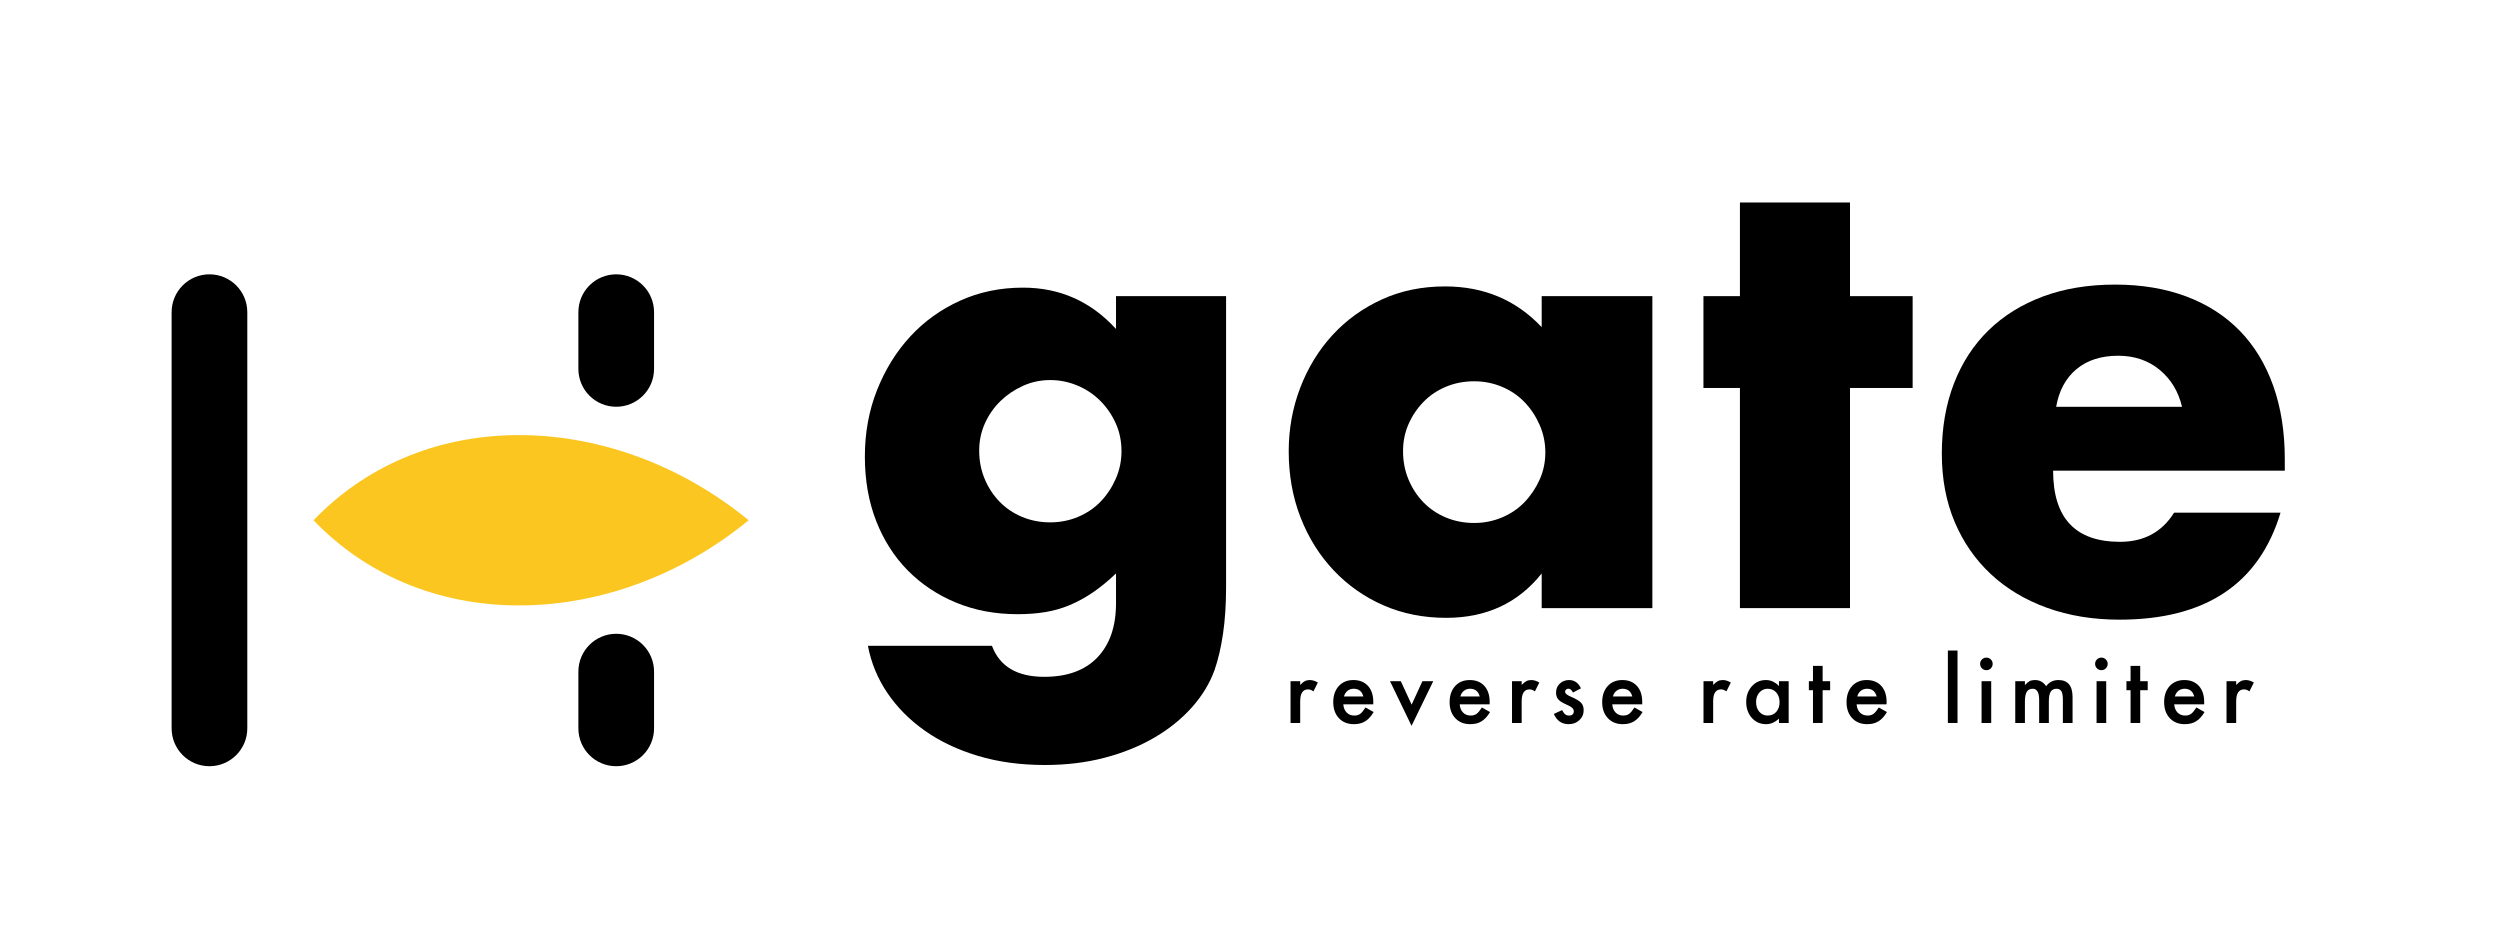
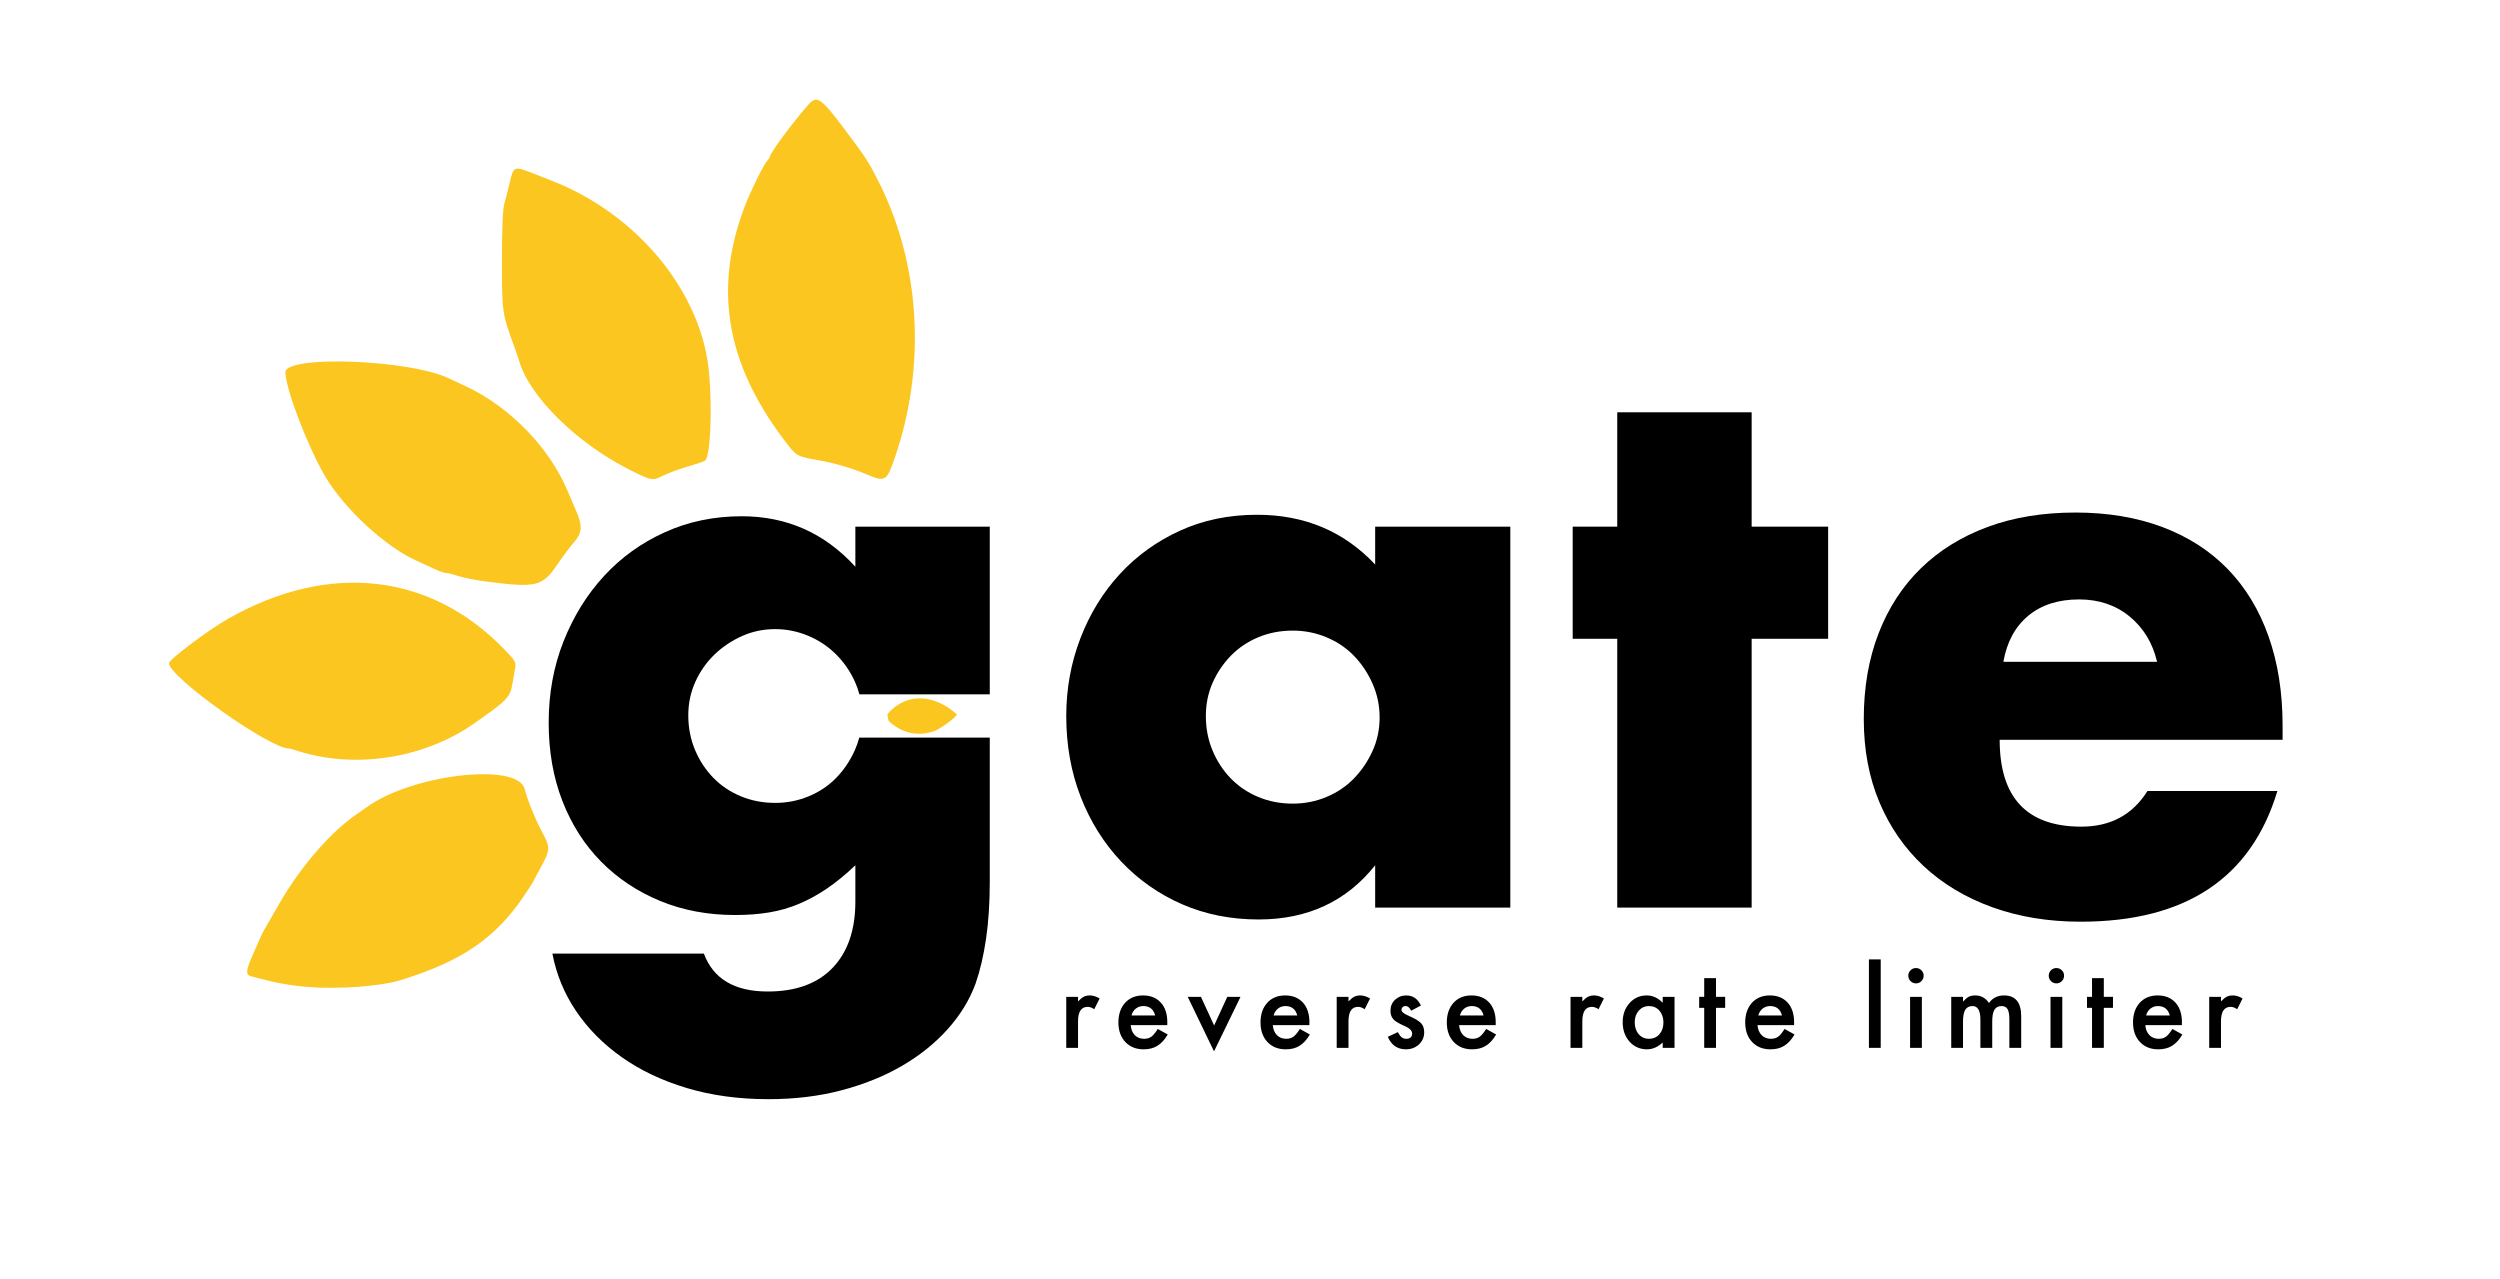
- <svg xmlns="http://www.w3.org/2000/svg" width="740" height="280" viewBox="0 0 740 280" role="img" aria-labelledby="title description">
-   <g id="gate-symbol" transform="translate(20 42) scale(1.4)">
-     <g id="gate-posts" fill="#000000">
-       <path id="entry-post" d="M30 28 C34.418 28 38 31.582 38 36 V124 C38 128.418 34.418 132 30 132 C25.582 132 22 128.418 22 124 V36 C22 31.582 25.582 28 30 28 Z" />
-       <path id="exit-upper" d="M116 28 C120.418 28 124 31.582 124 36 V48 C124 52.418 120.418 56 116 56 C111.582 56 108 52.418 108 48 V36 C108 31.582 111.582 28 116 28 Z" />
-       <path id="exit-lower" d="M116 104 C120.418 104 124 107.582 124 112 V124 C124 128.418 120.418 132 116 132 C111.582 132 108 128.418 108 124 V112 C108 107.582 111.582 104 116 104 Z" />
-     </g>
-     <path id="message-petal" fill="#FCC620" d="M52 80 C76 55 116 57 144 80 C116 103 76 105 52 80 Z" />
+ <svg xmlns="http://www.w3.org/2000/svg" width="1515" height="775" viewBox="82 0 606 310" role="img" aria-labelledby="title description">
+   <g id="queen-sunflower" fill="#FCC620" fill-rule="evenodd" transform="translate(268.46 172.57) scale(1.85 1.85) translate(-105.9 -214.2)">
+     <path d="M45.250,250.226 C43.806,250.102 41.781,249.788 40.750,249.529 C39.719,249.270 38.566,248.986 38.188,248.899 C37.181,248.667 37.236,248.192 38.628,245.125 C38.940,244.438 39.263,243.706 39.346,243.500 C39.429,243.294 39.605,242.956 39.737,242.750 C39.869,242.544 40.675,241.137 41.529,239.625 C44.353,234.621 48.479,229.840 51.995,227.500 C52.304,227.294 52.798,226.947 53.091,226.730 C58.929,222.404 72.923,220.749 73.842,224.275 C74.233,225.777 75.272,228.331 76.148,229.946 C77.228,231.938 77.217,232.286 76.000,234.500 C75.450,235.501 75.000,236.351 75.000,236.390 C75.000,236.429 74.488,237.229 73.861,238.168 C70.094,243.816 65.645,246.869 57.553,249.360 C54.915,250.171 49.253,250.570 45.250,250.226 Z M47.481,220.119 C46.440,219.943 45.058,219.620 44.410,219.400 C43.762,219.180 43.118,219.000 42.979,219.000 C40.419,219.000 27.250,209.625 27.250,207.804 C27.250,207.340 32.434,203.447 34.975,202.002 C48.170,194.500 61.489,195.970 71.192,206.000 C72.583,207.437 72.748,207.712 72.621,208.375 C72.542,208.787 72.387,209.688 72.276,210.375 C71.966,212.300 71.677,212.604 67.151,215.767 C61.648,219.611 54.215,221.256 47.481,220.119 Z M68.846,197.118 C67.455,196.939 65.792,196.614 65.150,196.396 C64.508,196.178 63.802,196.000 63.581,196.000 C63.360,196.000 62.661,195.760 62.027,195.467 C61.394,195.173 60.256,194.648 59.500,194.299 C55.533,192.469 50.328,187.660 47.812,183.500 C45.565,179.786 42.524,171.880 42.504,169.702 C42.483,167.433 58.662,168.015 63.875,170.471 C64.150,170.600 65.162,171.073 66.125,171.521 C71.885,174.200 77.093,179.553 79.484,185.250 C79.917,186.281 80.439,187.502 80.644,187.963 C81.440,189.753 81.375,190.772 80.395,191.875 C79.907,192.425 78.869,193.808 78.090,194.949 C76.162,197.771 75.366,197.958 68.846,197.118 Z M87.625,182.482 C80.694,178.998 74.473,172.871 73.127,168.204 C73.035,167.885 72.755,167.062 72.504,166.375 C70.889,161.946 70.875,161.844 70.881,155.000 C70.885,150.495 70.983,148.295 71.215,147.500 C71.395,146.881 71.689,145.738 71.869,144.959 C72.395,142.667 72.440,142.649 74.980,143.645 C75.885,144.000 76.963,144.421 77.375,144.582 C88.656,148.974 97.071,159.233 98.018,169.750 C98.462,174.681 98.178,180.820 97.485,181.271 C97.287,181.399 96.506,181.679 95.750,181.892 C94.176,182.335 92.691,182.881 91.667,183.395 C90.626,183.918 90.362,183.858 87.625,182.482 Z M118.625,183.056 C116.812,182.287 114.402,181.580 112.375,181.224 C109.426,180.706 109.496,180.749 107.759,178.440 C100.263,168.481 98.621,158.776 102.629,148.125 C103.404,146.065 105.128,142.549 105.641,141.983 C105.838,141.764 106.000,141.519 106.000,141.437 C106.000,140.985 108.850,137.122 110.979,134.690 C112.150,133.352 112.611,133.655 115.766,137.843 C118.527,141.508 118.872,142.037 120.188,144.625 C125.728,155.520 126.514,168.937 122.319,181.000 C121.274,184.005 121.094,184.105 118.625,183.056 Z" />
  </g>
  <g id="gate-wordmark" fill="#000000" aria-label="gate" data-font-family="Futura" data-font-style="Bold">
-     <path id="gate-wordmark-1" d="M289.84 133.38Q289.84 137.88 291.46 141.75Q293.08 145.62 295.87 148.5Q298.66 151.38 302.53 153Q306.4 154.62 310.9 154.62Q315.22 154.62 319.09 153Q322.96 151.38 325.75 148.5Q328.54 145.62 330.25 141.75Q331.96 137.88 331.96 133.56Q331.96 129.06 330.25 125.28Q328.54 121.5 325.66 118.62Q322.78 115.74 318.91 114.12Q315.04 112.5 310.9 112.5Q306.58 112.5 302.8 114.21Q299.02 115.92 296.14 118.71Q293.26 121.5 291.55 125.28Q289.84 129.06 289.84 133.38ZM362.92 87.66V173.7Q362.92 181.44 362.02 187.56Q361.12 193.68 359.5 198.36Q357.34 204.3 352.75 209.43Q348.16 214.56 341.68 218.34Q335.2 222.12 327.01 224.28Q318.82 226.44 309.28 226.44Q298.48 226.44 289.48 223.74Q280.48 221.04 273.73 216.27Q266.98 211.5 262.66 205.11Q258.34 198.72 256.9 191.16H293.62Q297.04 200.34 309.1 200.34Q319.36 200.34 324.85 194.58Q330.34 188.82 330.34 178.56V169.74Q326.74 173.16 323.41 175.41Q320.08 177.66 316.66 179.1Q313.24 180.54 309.46 181.17Q305.68 181.8 301.18 181.8Q291.28 181.8 283 178.38Q274.72 174.96 268.69 168.84Q262.66 162.72 259.33 154.17Q256 145.62 256 135.18Q256 124.56 259.6 115.47Q263.2 106.38 269.41 99.63Q275.62 92.88 284.17 89.01Q292.72 85.14 302.8 85.14Q319.18 85.14 330.34 97.38V87.66Z" />
-     <path id="gate-wordmark-2" d="M415.3 133.56Q415.3 138.06 416.92 141.93Q418.54 145.8 421.33 148.68Q424.12 151.56 427.99 153.18Q431.86 154.8 436.36 154.8Q440.68 154.8 444.55 153.18Q448.42 151.56 451.21 148.68Q454 145.8 455.71 142.02Q457.42 138.24 457.42 133.92Q457.42 129.6 455.71 125.73Q454 121.86 451.21 118.98Q448.42 116.1 444.55 114.48Q440.68 112.86 436.36 112.86Q431.86 112.86 427.99 114.48Q424.12 116.1 421.33 118.98Q418.54 121.86 416.92 125.55Q415.3 129.24 415.3 133.56ZM456.34 87.66H489.1V180H456.34V169.74Q445.9 182.88 428.08 182.88Q418 182.88 409.54 179.19Q401.08 175.5 394.78 168.84Q388.48 162.18 384.97 153.18Q381.46 144.18 381.46 133.56Q381.46 123.66 384.88 114.75Q388.3 105.84 394.42 99.18Q400.54 92.52 409 88.65Q417.46 84.78 427.72 84.78Q445 84.78 456.34 96.84Z" />
-     <path id="gate-wordmark-3" d="M547.6 114.84V180H515.02V114.84H504.22V87.66H515.02V59.94H547.6V87.66H566.14V114.84Z" />
-     <path id="gate-wordmark-4" d="M645.88 120.42Q644.26 113.58 639.22 109.44Q634.18 105.3 626.98 105.3Q619.42 105.3 614.65 109.26Q609.88 113.22 608.62 120.42ZM607.72 139.32Q607.72 160.38 627.52 160.38Q638.14 160.38 643.54 151.74H675.04Q665.5 183.42 627.34 183.42Q615.64 183.42 605.92 179.91Q596.2 176.4 589.27 169.92Q582.34 163.44 578.56 154.44Q574.78 145.44 574.78 134.28Q574.78 122.76 578.38 113.49Q581.98 104.22 588.64 97.74Q595.3 91.26 604.75 87.75Q614.2 84.24 626.08 84.24Q637.78 84.24 647.14 87.75Q656.5 91.26 662.98 97.92Q669.46 104.58 672.88 114.21Q676.3 123.84 676.3 135.9V139.32Z" />
+     <path id="gate-wordmark-1" d="M248.84 173.38Q248.84 177.88 250.46 181.75Q252.08 185.62 254.87 188.5Q257.66 191.38 261.53 193Q265.4 194.62 269.9 194.62Q274.22 194.62 278.09 193Q281.96 191.38 284.75 188.5Q287.54 185.62 289.25 181.75Q289.888 180.306 290.288 178.8H321.92V213.7Q321.92 221.44 321.02 227.56Q320.12 233.68 318.5 238.36Q316.34 244.3 311.75 249.43Q307.16 254.56 300.68 258.34Q294.2 262.12 286.01 264.28Q277.82 266.44 268.28 266.44Q257.48 266.44 248.48 263.74Q239.48 261.04 232.73 256.27Q225.98 251.5 221.66 245.11Q217.34 238.72 215.9 231.16H252.62Q256.04 240.34 268.1 240.34Q278.36 240.34 283.85 234.58Q289.34 228.82 289.34 218.56V209.74Q285.74 213.16 282.41 215.41Q279.08 217.66 275.66 219.1Q272.24 220.54 268.46 221.17Q264.68 221.8 260.18 221.8Q250.28 221.8 242 218.38Q233.72 214.96 227.69 208.84Q221.66 202.72 218.33 194.17Q215 185.62 215 175.18Q215 164.56 218.6 155.47Q222.2 146.38 228.41 139.63Q234.62 132.88 243.17 129.01Q251.72 125.14 261.8 125.14Q278.18 125.14 289.34 137.38V127.66H321.92V168.3H290.314Q289.909 166.737 289.25 165.28Q287.54 161.5 284.66 158.62Q281.78 155.74 277.91 154.12Q274.04 152.5 269.9 152.5Q265.58 152.5 261.8 154.21Q258.02 155.92 255.14 158.71Q252.26 161.5 250.55 165.28Q248.84 169.06 248.84 173.38Z" />
+     <path id="gate-wordmark-2" d="M374.3 173.56Q374.3 178.06 375.92 181.93Q377.54 185.8 380.33 188.68Q383.12 191.56 386.99 193.18Q390.86 194.8 395.36 194.8Q399.68 194.8 403.55 193.18Q407.42 191.56 410.21 188.68Q413 185.8 414.71 182.02Q416.42 178.24 416.42 173.92Q416.42 169.6 414.71 165.73Q413 161.86 410.21 158.98Q407.42 156.1 403.55 154.48Q399.68 152.86 395.36 152.86Q390.86 152.86 386.99 154.48Q383.12 156.1 380.33 158.98Q377.54 161.86 375.92 165.55Q374.3 169.24 374.3 173.56ZM415.34 127.66H448.1V220H415.34V209.74Q404.9 222.88 387.08 222.88Q377 222.88 368.54 219.19Q360.08 215.5 353.78 208.84Q347.48 202.18 343.97 193.18Q340.46 184.18 340.46 173.56Q340.46 163.66 343.88 154.75Q347.3 145.84 353.42 139.18Q359.54 132.52 368 128.65Q376.46 124.78 386.72 124.78Q404 124.78 415.34 136.84Z" />
+     <path id="gate-wordmark-3" d="M506.6 154.84V220H474.02V154.84H463.22V127.66H474.02V99.94H506.6V127.66H525.14V154.84Z" />
+     <path id="gate-wordmark-4" d="M604.88 160.42Q603.26 153.58 598.22 149.44Q593.18 145.3 585.98 145.3Q578.42 145.3 573.65 149.26Q568.88 153.22 567.62 160.42ZM566.72 179.32Q566.72 200.38 586.52 200.38Q597.14 200.38 602.54 191.74H634.04Q624.5 223.42 586.34 223.42Q574.64 223.42 564.92 219.91Q555.2 216.4 548.27 209.92Q541.34 203.44 537.56 194.44Q533.78 185.44 533.78 174.28Q533.78 162.76 537.38 153.49Q540.98 144.22 547.64 137.74Q554.3 131.26 563.75 127.75Q573.2 124.24 585.08 124.24Q596.78 124.24 606.14 127.75Q615.5 131.26 621.98 137.92Q628.46 144.58 631.88 154.21Q635.3 163.84 635.3 175.9V179.32Z" />
+     <path id="petal-through-g" fill="#FCC620" d="M47.481,220.119 C46.440,219.943 45.058,219.620 44.410,219.400 C43.762,219.180 43.118,219.000 42.979,219.000 C40.419,219.000 27.250,209.625 27.250,207.804 C27.250,207.340 32.434,203.447 34.975,202.002 C48.170,194.500 61.489,195.970 71.192,206.000 C72.583,207.437 72.748,207.712 72.621,208.375 C72.542,208.787 72.387,209.688 72.276,210.375 C71.966,212.300 71.677,212.604 67.151,215.767 C61.648,219.611 54.215,221.256 47.481,220.119 Z" transform="translate(305.5 173.55) scale(-0.37 0.37) translate(-50 -208.8)" />
  </g>
  <g id="descriptor" fill="#000000" aria-label="reverse rate limiter" data-font-family="Futura" data-font-style="Medium">
-     <path id="descriptor-1" d="M382 201.635H384.856V202.739Q385.644 201.914 386.253 201.609Q386.875 201.292 387.726 201.292Q388.856 201.292 390.087 202.028L388.779 204.644Q387.967 204.06 387.192 204.06Q384.856 204.06 384.856 207.589V214H382Z" />
-     <path id="descriptor-2" d="M406.485 208.49H397.624Q397.738 210.014 398.614 210.915Q399.49 211.804 400.861 211.804Q401.928 211.804 402.626 211.296Q403.312 210.788 404.188 209.417L406.6 210.763Q406.041 211.715 405.419 212.394Q404.797 213.073 404.086 213.511Q403.375 213.949 402.55 214.152Q401.725 214.356 400.76 214.356Q397.992 214.356 396.316 212.578Q394.641 210.788 394.641 207.83Q394.641 204.898 396.266 203.082Q397.903 201.292 400.607 201.292Q403.337 201.292 404.924 203.031Q406.498 204.758 406.498 207.817ZM403.553 206.154Q402.956 203.869 400.671 203.869Q400.15 203.869 399.693 204.028Q399.236 204.186 398.862 204.485Q398.487 204.783 398.221 205.202Q397.954 205.621 397.815 206.154Z" />
-     <path id="descriptor-3" d="M414.644 201.635 417.844 208.579 421.03 201.635H424.242L417.818 214.851L411.445 201.635Z" />
-     <path id="descriptor-4" d="M440.933 208.49H432.071Q432.185 210.014 433.062 210.915Q433.938 211.804 435.309 211.804Q436.375 211.804 437.073 211.296Q437.759 210.788 438.635 209.417L441.047 210.763Q440.488 211.715 439.866 212.394Q439.244 213.073 438.533 213.511Q437.822 213.949 436.997 214.152Q436.172 214.356 435.207 214.356Q432.44 214.356 430.764 212.578Q429.088 210.788 429.088 207.83Q429.088 204.898 430.713 203.082Q432.351 201.292 435.055 201.292Q437.784 201.292 439.371 203.031Q440.945 204.758 440.945 207.817ZM438 206.154Q437.403 203.869 435.118 203.869Q434.598 203.869 434.141 204.028Q433.684 204.186 433.309 204.485Q432.935 204.783 432.668 205.202Q432.401 205.621 432.262 206.154Z" />
-     <path id="descriptor-5" d="M447.556 201.635H450.412V202.739Q451.199 201.914 451.809 201.609Q452.431 201.292 453.281 201.292Q454.411 201.292 455.643 202.028L454.335 204.644Q453.522 204.06 452.748 204.06Q450.412 204.06 450.412 207.589V214H447.556Z" />
-     <path id="descriptor-6" d="M467.966 203.742 465.604 204.999Q465.046 203.856 464.221 203.856Q463.827 203.856 463.548 204.117Q463.269 204.377 463.269 204.783Q463.269 205.494 464.919 206.192Q467.191 207.17 467.978 207.995Q468.766 208.82 468.766 210.217Q468.766 212.007 467.445 213.213Q466.163 214.356 464.348 214.356Q461.237 214.356 459.942 211.321L462.38 210.191Q462.888 211.08 463.154 211.321Q463.675 211.804 464.398 211.804Q465.846 211.804 465.846 210.483Q465.846 209.722 464.728 209.061Q464.297 208.846 463.865 208.643Q463.434 208.44 462.989 208.224Q461.745 207.614 461.237 207.005Q460.59 206.231 460.59 205.012Q460.59 203.399 461.694 202.346Q462.824 201.292 464.437 201.292Q466.81 201.292 467.966 203.742Z" />
-     <path id="descriptor-7" d="M486.091 208.49H477.229Q477.344 210.014 478.22 210.915Q479.096 211.804 480.467 211.804Q481.533 211.804 482.231 211.296Q482.917 210.788 483.793 209.417L486.205 210.763Q485.647 211.715 485.024 212.394Q484.402 213.073 483.691 213.511Q482.981 213.949 482.155 214.152Q481.33 214.356 480.365 214.356Q477.598 214.356 475.922 212.578Q474.246 210.788 474.246 207.83Q474.246 204.898 475.871 203.082Q477.509 201.292 480.213 201.292Q482.942 201.292 484.529 203.031Q486.103 204.758 486.103 207.817ZM483.158 206.154Q482.562 203.869 480.276 203.869Q479.756 203.869 479.299 204.028Q478.842 204.186 478.467 204.485Q478.093 204.783 477.826 205.202Q477.56 205.621 477.42 206.154Z" />
-     <path id="descriptor-9" d="M504.237 201.635H507.094V202.739Q507.881 201.914 508.49 201.609Q509.112 201.292 509.963 201.292Q511.093 201.292 512.324 202.028L511.017 204.644Q510.204 204.06 509.43 204.06Q507.094 204.06 507.094 207.589V214H504.237Z" />
-     <path id="descriptor-10" d="M526.577 201.635H529.446V214H526.577V212.705Q524.812 214.356 522.781 214.356Q520.217 214.356 518.541 212.502Q516.878 210.61 516.878 207.779Q516.878 204.999 518.541 203.145Q520.204 201.292 522.705 201.292Q524.863 201.292 526.577 203.069ZM519.798 207.779Q519.798 209.557 520.75 210.674Q521.727 211.804 523.213 211.804Q524.8 211.804 525.777 210.712Q526.755 209.582 526.755 207.843Q526.755 206.103 525.777 204.974Q524.8 203.869 523.238 203.869Q521.766 203.869 520.775 204.986Q519.798 206.116 519.798 207.779Z" />
-     <path id="descriptor-11" d="M539.497 204.301V214H536.641V204.301H535.422V201.635H536.641V197.102H539.497V201.635H541.719V204.301Z" />
-     <path id="descriptor-12" d="M558.422 208.49H549.561Q549.675 210.014 550.551 210.915Q551.427 211.804 552.798 211.804Q553.864 211.804 554.562 211.296Q555.248 210.788 556.124 209.417L558.536 210.763Q557.977 211.715 557.356 212.394Q556.733 213.073 556.023 213.511Q555.312 213.949 554.486 214.152Q553.661 214.356 552.696 214.356Q549.929 214.356 548.253 212.578Q546.577 210.788 546.577 207.83Q546.577 204.898 548.202 203.082Q549.84 201.292 552.544 201.292Q555.273 201.292 556.86 203.031Q558.435 204.758 558.435 207.817ZM555.489 206.154Q554.893 203.869 552.607 203.869Q552.087 203.869 551.63 204.028Q551.173 204.186 550.798 204.485Q550.424 204.783 550.157 205.202Q549.891 205.621 549.751 206.154Z" />
-     <path id="descriptor-14" d="M579.425 192.558V214H576.568V192.558Z" />
-     <path id="descriptor-15" d="M589.399 201.635V214H586.543V201.635ZM586.111 196.493Q586.111 195.744 586.657 195.198Q587.203 194.652 587.965 194.652Q588.739 194.652 589.285 195.198Q589.831 195.731 589.831 196.506Q589.831 197.28 589.285 197.826Q588.752 198.372 587.977 198.372Q587.203 198.372 586.657 197.826Q586.111 197.28 586.111 196.493Z" />
-     <path id="descriptor-16" d="M596.518 201.635H599.374V202.777Q600.199 201.914 600.783 201.609Q601.405 201.292 602.345 201.292Q604.439 201.292 605.658 203.12Q607.004 201.292 609.302 201.292Q613.479 201.292 613.479 206.357V214H610.609V207.132Q610.609 205.355 610.178 204.618Q609.733 203.869 608.718 203.869Q607.537 203.869 606.998 204.758Q606.458 205.647 606.458 207.614V214H603.589V207.17Q603.589 203.869 601.685 203.869Q600.479 203.869 599.926 204.77Q599.374 205.672 599.374 207.614V214H596.518Z" />
-     <path id="descriptor-17" d="M623.44 201.635V214H620.584V201.635ZM620.152 196.493Q620.152 195.744 620.698 195.198Q621.244 194.652 622.006 194.652Q622.78 194.652 623.326 195.198Q623.872 195.731 623.872 196.506Q623.872 197.28 623.326 197.826Q622.793 198.372 622.019 198.372Q621.244 198.372 620.698 197.826Q620.152 197.28 620.152 196.493Z" />
-     <path id="descriptor-18" d="M633.504 204.301V214H630.648V204.301H629.429V201.635H630.648V197.102H633.504V201.635H635.726V204.301Z" />
-     <path id="descriptor-19" d="M652.429 208.49H643.567Q643.682 210.014 644.558 210.915Q645.434 211.804 646.805 211.804Q647.871 211.804 648.569 211.296Q649.255 210.788 650.131 209.417L652.543 210.763Q651.984 211.715 651.362 212.394Q650.74 213.073 650.029 213.511Q649.318 213.949 648.493 214.152Q647.668 214.356 646.703 214.356Q643.936 214.356 642.26 212.578Q640.584 210.788 640.584 207.83Q640.584 204.898 642.209 203.082Q643.847 201.292 646.551 201.292Q649.28 201.292 650.867 203.031Q652.441 204.758 652.441 207.817ZM649.496 206.154Q648.899 203.869 646.614 203.869Q646.094 203.869 645.637 204.028Q645.18 204.186 644.805 204.485Q644.431 204.783 644.164 205.202Q643.898 205.621 643.758 206.154Z" />
-     <path id="descriptor-20" d="M659.052 201.635H661.908V202.739Q662.695 201.914 663.305 201.609Q663.927 201.292 664.777 201.292Q665.907 201.292 667.139 202.028L665.831 204.644Q665.019 204.06 664.244 204.06Q661.908 204.06 661.908 207.589V214H659.052Z" />
+     <path id="descriptor-1" d="M340.46 241.635H343.316V242.739Q344.104 241.914 344.713 241.609Q345.335 241.292 346.186 241.292Q347.315 241.292 348.547 242.028L347.239 244.644Q346.427 244.06 345.652 244.06Q343.316 244.06 343.316 247.589V254H340.46Z" />
+     <path id="descriptor-2" d="M364.945 248.49H356.084Q356.198 250.014 357.074 250.915Q357.95 251.804 359.321 251.804Q360.388 251.804 361.086 251.296Q361.772 250.788 362.647 249.417L365.06 250.763Q364.501 251.715 363.879 252.394Q363.257 253.073 362.546 253.511Q361.835 253.949 361.01 254.152Q360.185 254.356 359.22 254.356Q356.452 254.356 354.776 252.578Q353.101 250.788 353.101 247.83Q353.101 244.898 354.726 243.082Q356.363 241.292 359.067 241.292Q361.797 241.292 363.384 243.031Q364.958 244.758 364.958 247.817ZM362.013 246.154Q361.416 243.869 359.131 243.869Q358.61 243.869 358.153 244.028Q357.696 244.186 357.322 244.485Q356.947 244.783 356.681 245.202Q356.414 245.621 356.274 246.154Z" />
+     <path id="descriptor-3" d="M373.104 241.635 376.304 248.579 379.49 241.635H382.702L376.278 254.851L369.905 241.635Z" />
+     <path id="descriptor-4" d="M399.393 248.49H390.531Q390.646 250.014 391.522 250.915Q392.397 251.804 393.769 251.804Q394.835 251.804 395.533 251.296Q396.219 250.788 397.095 249.417L399.507 250.763Q398.948 251.715 398.326 252.394Q397.704 253.073 396.993 253.511Q396.282 253.949 395.457 254.152Q394.632 254.356 393.667 254.356Q390.899 254.356 389.224 252.578Q387.548 250.788 387.548 247.83Q387.548 244.898 389.173 243.082Q390.811 241.292 393.515 241.292Q396.244 241.292 397.831 243.031Q399.405 244.758 399.405 247.817ZM396.46 246.154Q395.863 243.869 393.578 243.869Q393.058 243.869 392.601 244.028Q392.144 244.186 391.769 244.485Q391.395 244.783 391.128 245.202Q390.861 245.621 390.722 246.154Z" />
+     <path id="descriptor-5" d="M406.016 241.635H408.872V242.739Q409.659 241.914 410.269 241.609Q410.891 241.292 411.741 241.292Q412.871 241.292 414.103 242.028L412.795 244.644Q411.983 244.06 411.208 244.06Q408.872 244.06 408.872 247.589V254H406.016Z" />
+     <path id="descriptor-6" d="M426.426 243.742 424.065 244.999Q423.506 243.856 422.681 243.856Q422.287 243.856 422.008 244.117Q421.729 244.377 421.729 244.783Q421.729 245.494 423.379 246.192Q425.651 247.17 426.438 247.995Q427.226 248.82 427.226 250.217Q427.226 252.007 425.905 253.213Q424.623 254.356 422.808 254.356Q419.697 254.356 418.402 251.321L420.84 250.191Q421.348 251.08 421.614 251.321Q422.135 251.804 422.858 251.804Q424.306 251.804 424.306 250.483Q424.306 249.722 423.188 249.061Q422.757 248.846 422.325 248.643Q421.894 248.44 421.449 248.224Q420.205 247.614 419.697 247.005Q419.05 246.231 419.05 245.012Q419.05 243.399 420.154 242.346Q421.284 241.292 422.897 241.292Q425.271 241.292 426.426 243.742Z" />
+     <path id="descriptor-7" d="M444.551 248.49H435.69Q435.804 250.014 436.68 250.915Q437.556 251.804 438.927 251.804Q439.993 251.804 440.691 251.296Q441.377 250.788 442.253 249.417L444.665 250.763Q444.106 251.715 443.484 252.394Q442.862 253.073 442.151 253.511Q441.44 253.949 440.615 254.152Q439.79 254.356 438.825 254.356Q436.058 254.356 434.382 252.578Q432.706 250.788 432.706 247.83Q432.706 244.898 434.331 243.082Q435.969 241.292 438.673 241.292Q441.402 241.292 442.989 243.031Q444.563 244.758 444.563 247.817ZM441.618 246.154Q441.022 243.869 438.736 243.869Q438.216 243.869 437.759 244.028Q437.302 244.186 436.927 244.485Q436.553 244.783 436.286 245.202Q436.02 245.621 435.88 246.154Z" />
+     <path id="descriptor-9" d="M462.697 241.635H465.554V242.739Q466.341 241.914 466.95 241.609Q467.572 241.292 468.423 241.292Q469.553 241.292 470.784 242.028L469.477 244.644Q468.664 244.06 467.89 244.06Q465.554 244.06 465.554 247.589V254H462.697Z" />
+     <path id="descriptor-10" d="M485.037 241.635H487.906V254H485.037V252.705Q483.272 254.356 481.241 254.356Q478.677 254.356 477.001 252.502Q475.338 250.61 475.338 247.779Q475.338 244.999 477.001 243.145Q478.664 241.292 481.165 241.292Q483.323 241.292 485.037 243.069ZM478.258 247.779Q478.258 249.557 479.21 250.674Q480.188 251.804 481.673 251.804Q483.26 251.804 484.237 250.712Q485.215 249.582 485.215 247.843Q485.215 246.103 484.237 244.974Q483.26 243.869 481.698 243.869Q480.226 243.869 479.235 244.986Q478.258 246.116 478.258 247.779Z" />
+     <path id="descriptor-11" d="M497.957 244.301V254H495.101V244.301H493.882V241.635H495.101V237.102H497.957V241.635H500.179V244.301Z" />
+     <path id="descriptor-12" d="M516.882 248.49H508.021Q508.135 250.014 509.011 250.915Q509.887 251.804 511.258 251.804Q512.324 251.804 513.023 251.296Q513.708 250.788 514.584 249.417L516.996 250.763Q516.438 251.715 515.816 252.394Q515.193 253.073 514.482 253.511Q513.771 253.949 512.946 254.152Q512.121 254.356 511.156 254.356Q508.389 254.356 506.713 252.578Q505.037 250.788 505.037 247.83Q505.037 244.898 506.662 243.082Q508.3 241.292 511.004 241.292Q513.733 241.292 515.32 243.031Q516.895 244.758 516.895 247.817ZM513.949 246.154Q513.353 243.869 511.067 243.869Q510.547 243.869 510.09 244.028Q509.633 244.186 509.258 244.485Q508.884 244.783 508.617 245.202Q508.351 245.621 508.211 246.154Z" />
+     <path id="descriptor-14" d="M537.885 232.558V254H535.028V232.558Z" />
+     <path id="descriptor-15" d="M547.859 241.635V254H545.003V241.635ZM544.571 236.493Q544.571 235.744 545.117 235.198Q545.663 234.652 546.425 234.652Q547.199 234.652 547.745 235.198Q548.291 235.731 548.291 236.506Q548.291 237.28 547.745 237.826Q547.212 238.372 546.438 238.372Q545.663 238.372 545.117 237.826Q544.571 237.28 544.571 236.493Z" />
+     <path id="descriptor-16" d="M554.978 241.635H557.834V242.777Q558.659 241.914 559.243 241.609Q559.865 241.292 560.805 241.292Q562.899 241.292 564.118 243.12Q565.464 241.292 567.762 241.292Q571.938 241.292 571.938 246.357V254H569.069V247.132Q569.069 245.355 568.638 244.618Q568.193 243.869 567.178 243.869Q565.997 243.869 565.458 244.758Q564.918 245.647 564.918 247.614V254H562.049V247.17Q562.049 243.869 560.145 243.869Q558.938 243.869 558.386 244.77Q557.834 245.672 557.834 247.614V254H554.978Z" />
+     <path id="descriptor-17" d="M581.9 241.635V254H579.044V241.635ZM578.612 236.493Q578.612 235.744 579.158 235.198Q579.704 234.652 580.466 234.652Q581.24 234.652 581.786 235.198Q582.332 235.731 582.332 236.506Q582.332 237.28 581.786 237.826Q581.253 238.372 580.479 238.372Q579.704 238.372 579.158 237.826Q578.612 237.28 578.612 236.493Z" />
+     <path id="descriptor-18" d="M591.964 244.301V254H589.107V244.301H587.889V241.635H589.107V237.102H591.964V241.635H594.186V244.301Z" />
+     <path id="descriptor-19" d="M610.889 248.49H602.027Q602.142 250.014 603.018 250.915Q603.894 251.804 605.265 251.804Q606.331 251.804 607.029 251.296Q607.715 250.788 608.591 249.417L611.003 250.763Q610.444 251.715 609.822 252.394Q609.2 253.073 608.489 253.511Q607.778 253.949 606.953 254.152Q606.128 254.356 605.163 254.356Q602.395 254.356 600.72 252.578Q599.044 250.788 599.044 247.83Q599.044 244.898 600.669 243.082Q602.307 241.292 605.011 241.292Q607.74 241.292 609.327 243.031Q610.901 244.758 610.901 247.817ZM607.956 246.154Q607.359 243.869 605.074 243.869Q604.554 243.869 604.097 244.028Q603.64 244.186 603.265 244.485Q602.891 244.783 602.624 245.202Q602.357 245.621 602.218 246.154Z" />
+     <path id="descriptor-20" d="M617.512 241.635H620.368V242.739Q621.155 241.914 621.765 241.609Q622.387 241.292 623.237 241.292Q624.367 241.292 625.599 242.028L624.291 244.644Q623.479 244.06 622.704 244.06Q620.368 244.06 620.368 247.589V254H617.512Z" />
  </g>
</svg>
